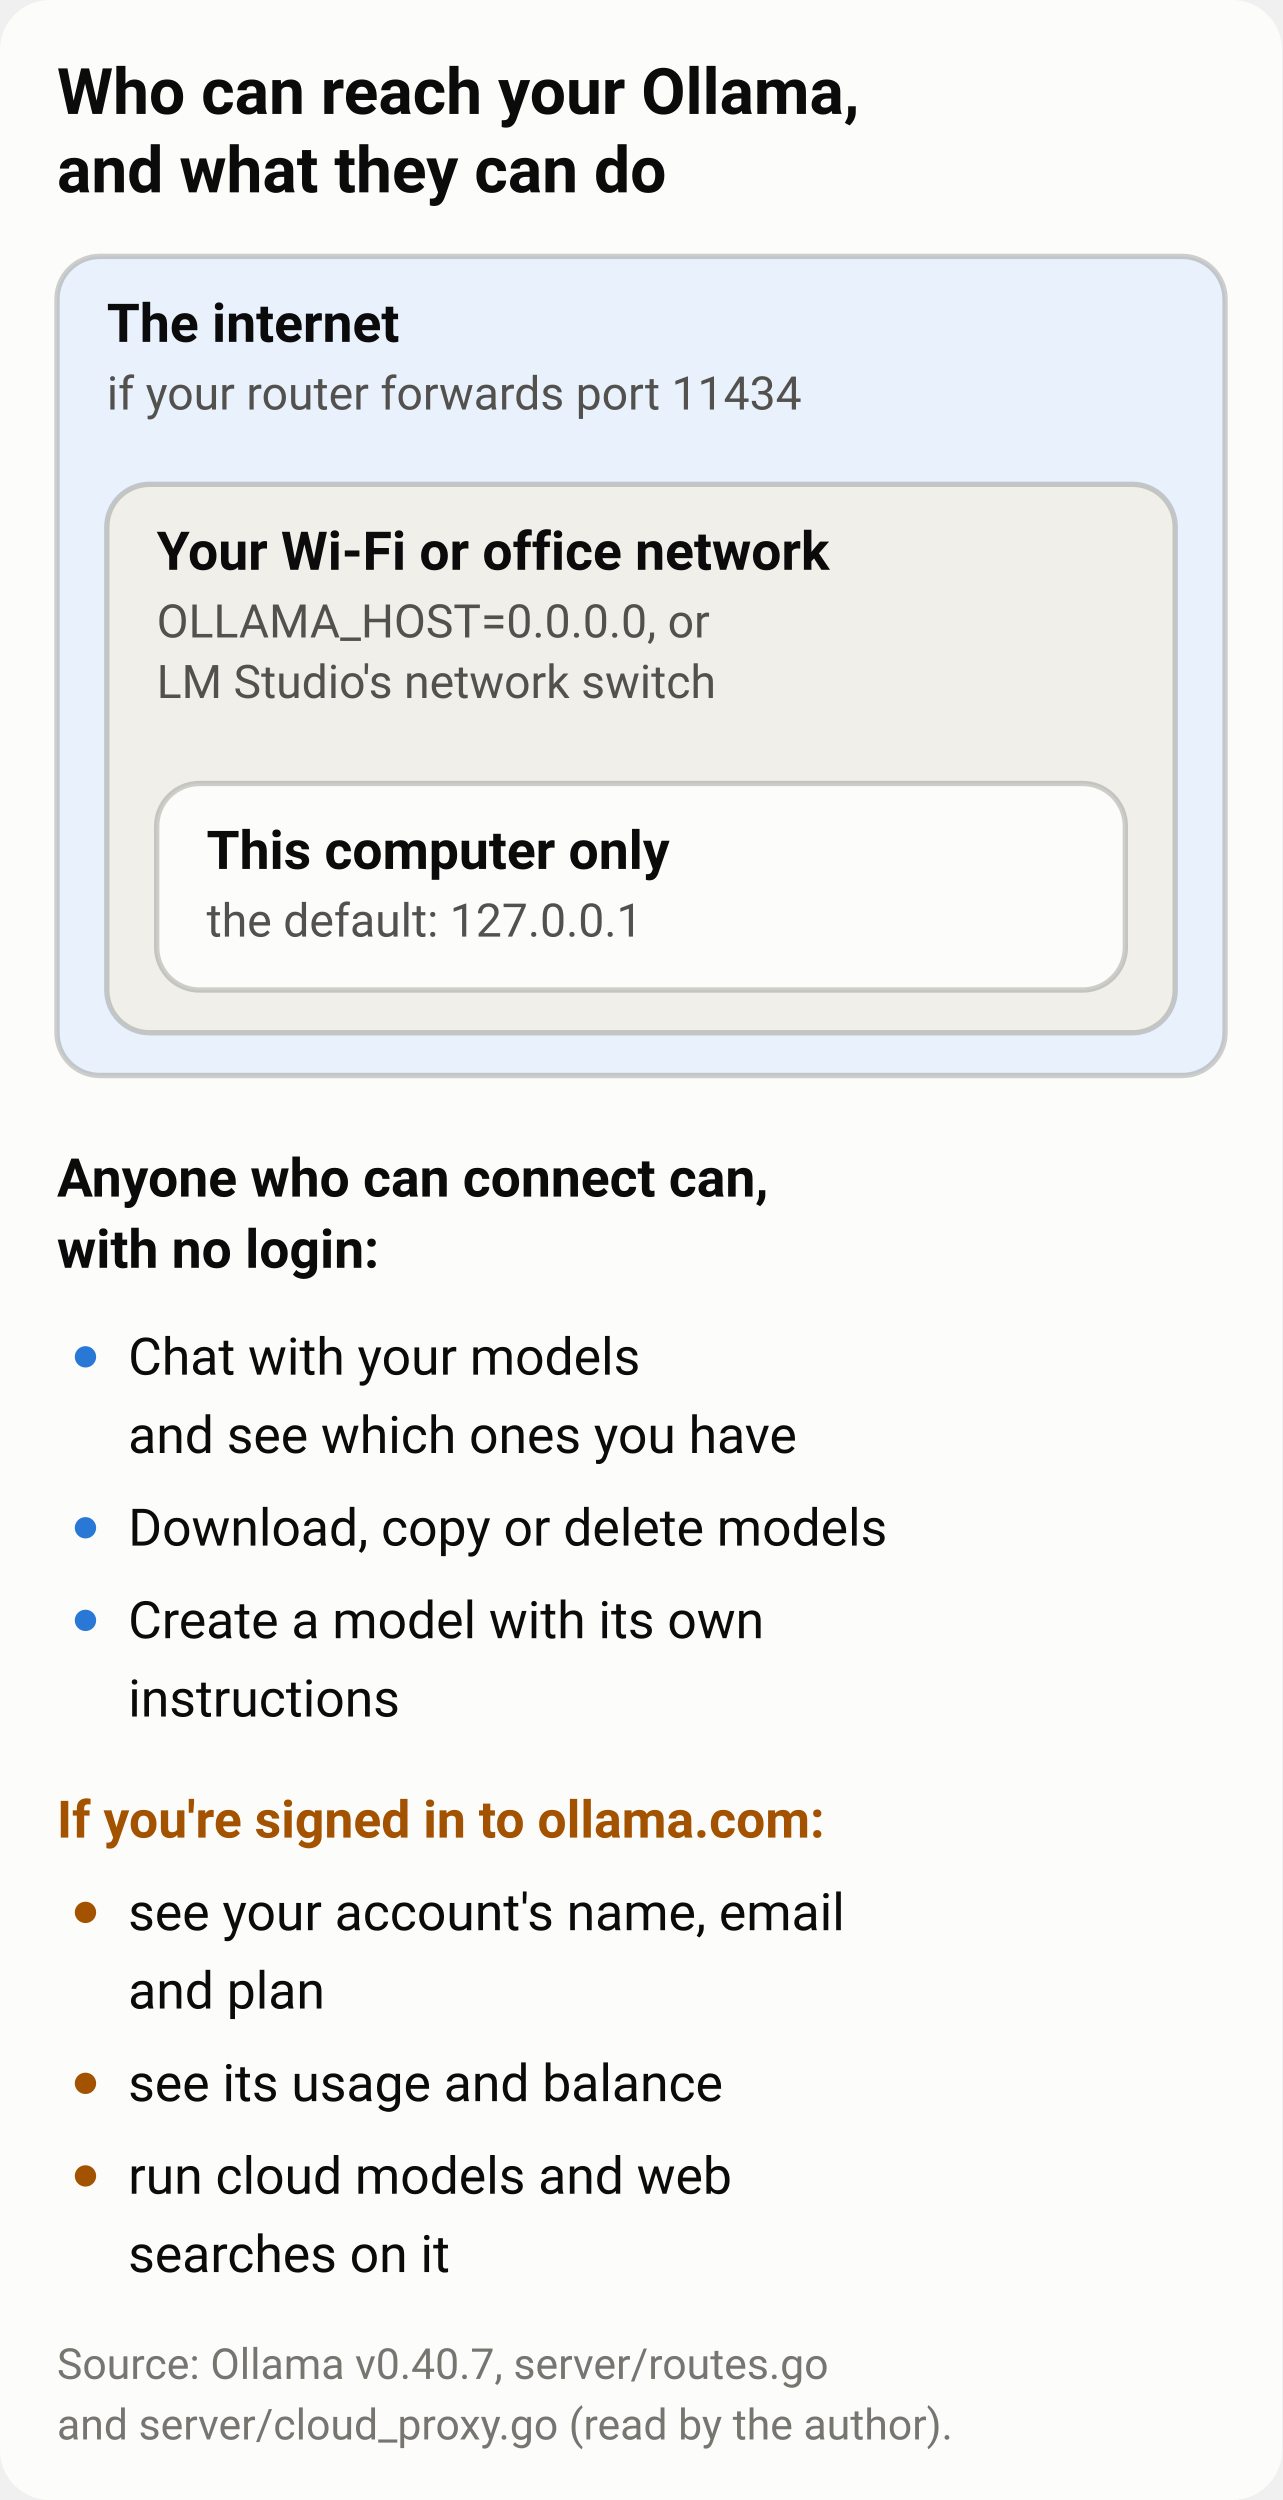
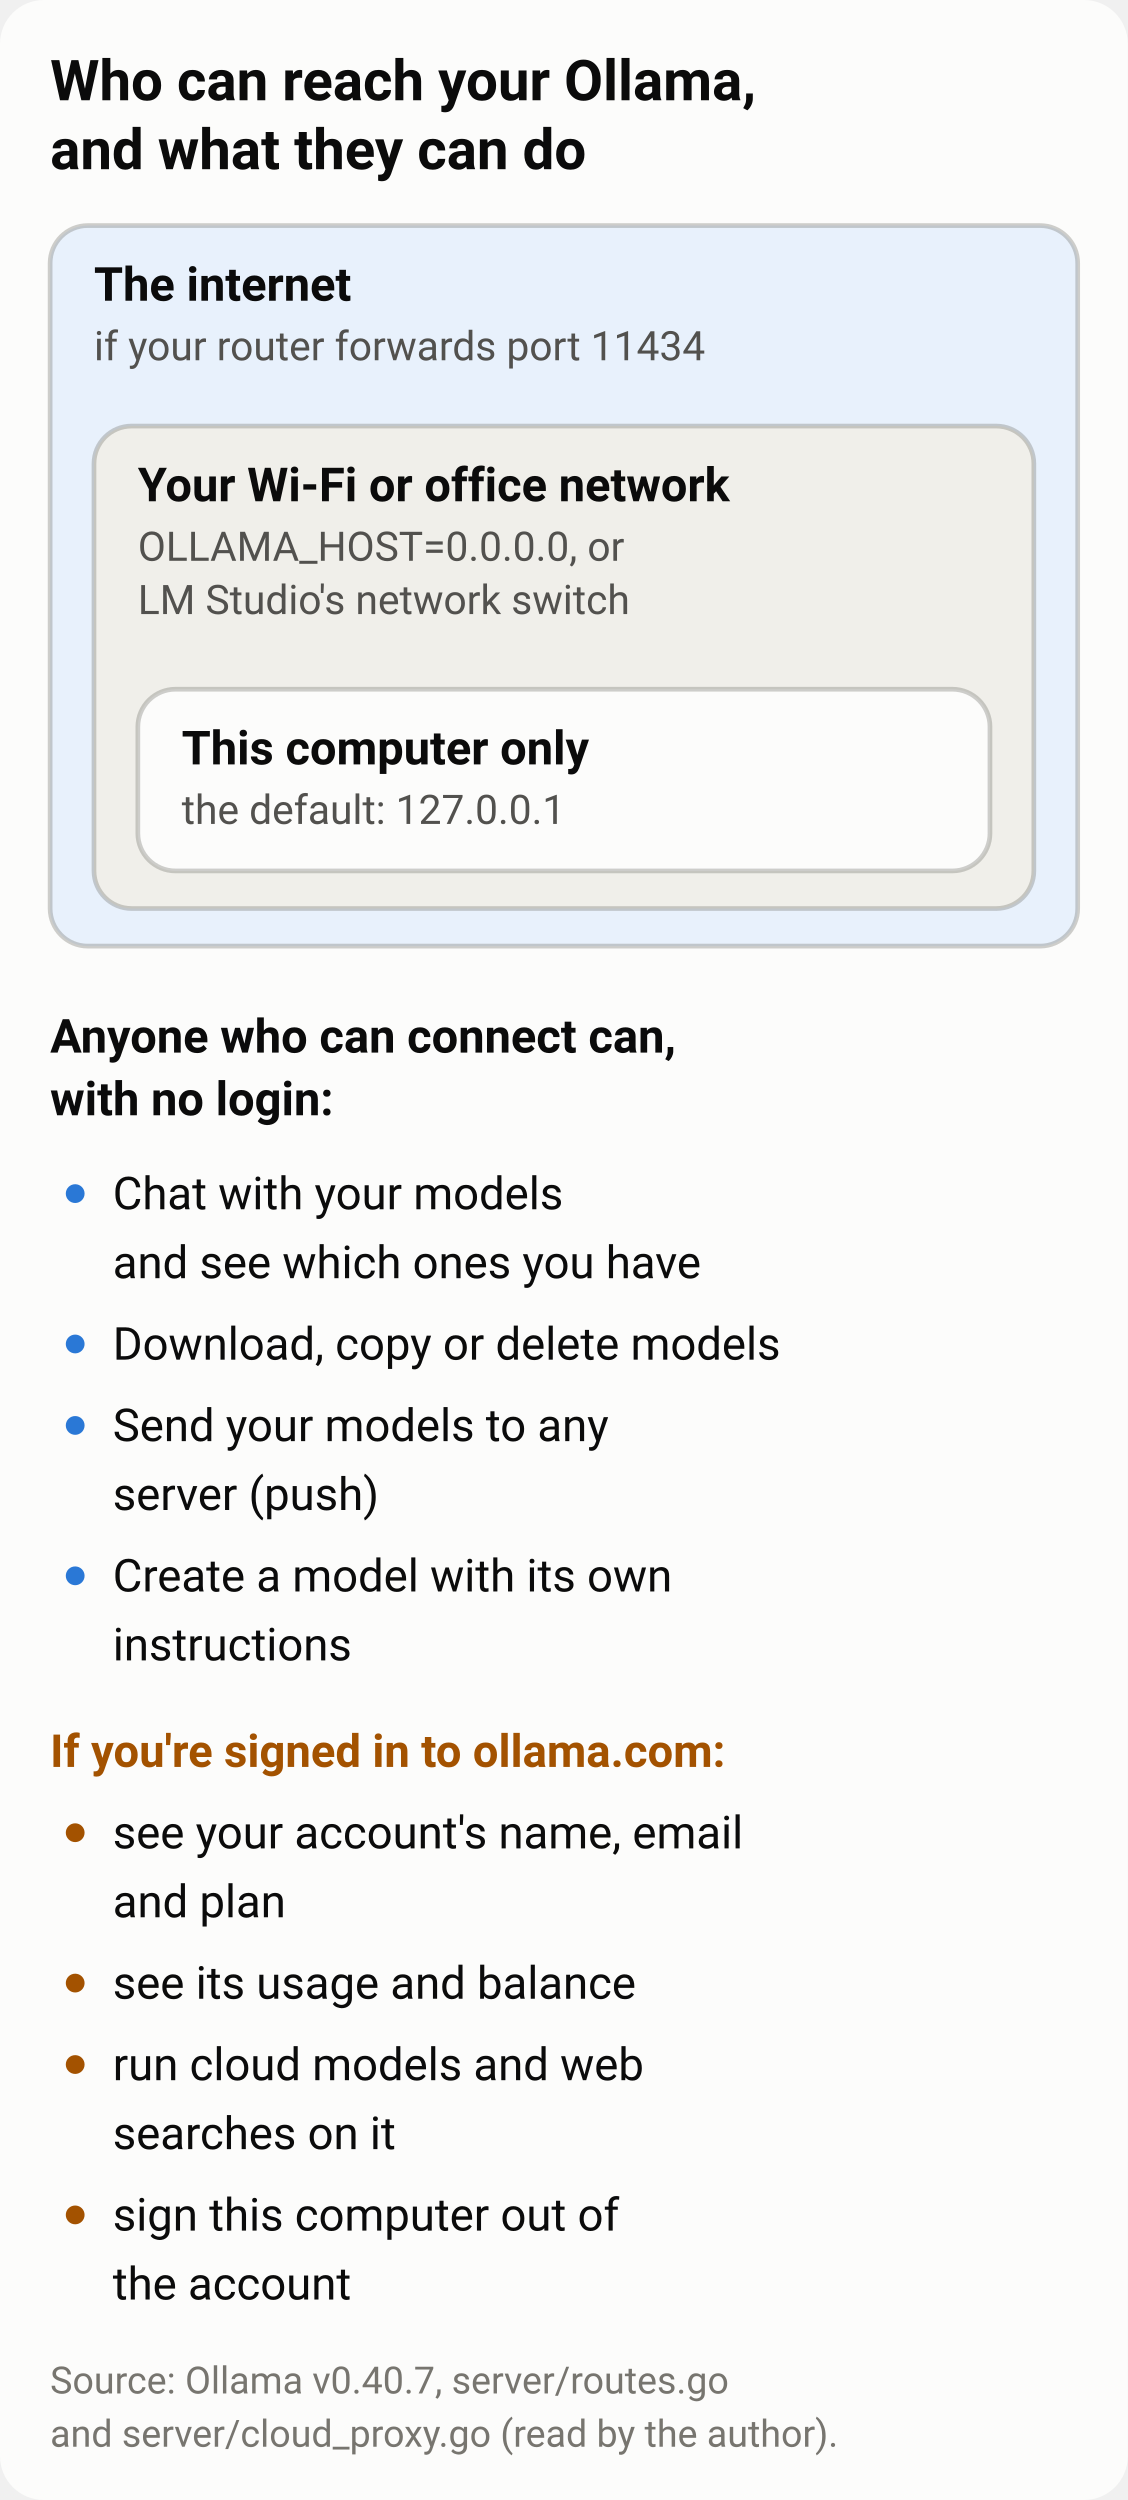
- <svg xmlns="http://www.w3.org/2000/svg" viewBox="0 0 360 702" width="360" height="702" role="img" aria-labelledby="t d">
+ <svg xmlns="http://www.w3.org/2000/svg" viewBox="0 0 360 798" width="360" height="798" role="img" aria-labelledby="t d">
  <style>
  .bg{fill:#fcfcfb} .card{fill:#f0efea} .ink{fill:#0b0b0b} .ink2{fill:#52514e} .mut{fill:#77756f}
  .acc{fill:#2a78d6} .accw{fill:#e8f1fc} .soft{fill:#86b6ef} .none{fill:#d6d4cc}
  .warn{fill:#a35200} .warnw{fill:#fdf1e3} .white{fill:#ffffff}
  .ln{stroke:#77756f;fill:none} .accl{stroke:#2a78d6;fill:none} .warnl{stroke:#a35200;fill:none} .rule{stroke:#e1e0d9}
  text{font-family:system-ui,-apple-system,"Segoe UI",Roboto,sans-serif}
  .mono{font-family:ui-monospace,Consolas,Menlo,monospace}
  @media (prefers-color-scheme: dark){
    .bg{fill:#1a1a19} .card{fill:#232321} .ink{fill:#f0efec} .ink2{fill:#c3c2b7} .mut{fill:#9a988f}
    .acc{fill:#3987e5} .accw{fill:#142338} .soft{fill:#184f95} .none{fill:#3a3936}
    .warn{fill:#ec9a5a} .warnw{fill:#2d1d0f}
    .ln{stroke:#9a988f} .accl{stroke:#6da7ec} .warnl{stroke:#ec9a5a} .rule{stroke:#2c2c2a}
  }
</style>
-   <rect class="bg" width="360" height="702" rx="14" />
+   <rect class="bg" width="360" height="798" rx="14" />
  <text x="16" y="32" class="ink" font-size="18" font-weight="700" text-anchor="start">Who can reach your Ollama,</text>
  <text x="16" y="54" class="ink" font-size="18" font-weight="700" text-anchor="start">and what they can do</text>
  <rect x="16" y="72" width="328" height="230" rx="12" class="accw" stroke-width="1.5" style="stroke:#77756f;stroke-opacity:.35" />
  <text x="30" y="96" class="ink" font-size="15" font-weight="700" text-anchor="start">The internet</text>
  <text x="30" y="115" class="ink2" font-size="13" font-weight="400" text-anchor="start">if your router forwards port 11434</text>
  <rect x="30" y="136" width="300" height="154" rx="12" class="card" stroke-width="1.5" style="stroke:#77756f;stroke-opacity:.35" />
  <text x="44" y="160" class="ink" font-size="15" font-weight="700" text-anchor="start">Your Wi-Fi or office network</text>
  <text x="44" y="179" class="ink2" font-size="13" font-weight="400" text-anchor="start">OLLAMA_HOST=0.0.0.0, or</text>
  <text x="44" y="196" class="ink2" font-size="13" font-weight="400" text-anchor="start">LM Studio's network switch</text>
  <rect x="44" y="220" width="272" height="58" rx="12" class="bg" stroke-width="1.5" style="stroke:#77756f;stroke-opacity:.35" />
  <text x="58" y="244" class="ink" font-size="15" font-weight="700" text-anchor="start">This computer only</text>
  <text x="58" y="263" class="ink2" font-size="13" font-weight="400" text-anchor="start">the default: 127.0.0.1</text>
  <text x="16" y="336" class="ink" font-size="15" font-weight="700" text-anchor="start">Anyone who can connect can,</text>
  <text x="16" y="356" class="ink" font-size="15" font-weight="700" text-anchor="start">with no login:</text>
  <circle cx="24" cy="381" r="3" class="acc" />
  <text x="36" y="386" class="ink" font-size="14.5" font-weight="400" text-anchor="start">Chat with your models</text>
  <text x="36" y="408" class="ink" font-size="14.5" font-weight="400" text-anchor="start">and see which ones you have</text>
  <circle cx="24" cy="429" r="3" class="acc" />
  <text x="36" y="434" class="ink" font-size="14.5" font-weight="400" text-anchor="start">Download, copy or delete models</text>
  <circle cx="24" cy="455" r="3" class="acc" />
-   <text x="36" y="460" class="ink" font-size="14.5" font-weight="400" text-anchor="start">Create a model with its own</text>
-   <text x="36" y="482" class="ink" font-size="14.5" font-weight="400" text-anchor="start">instructions</text>
-   <text x="16" y="516" class="warn" font-size="14.5" font-weight="700" text-anchor="start">If you're signed in to ollama.com:</text>
-   <circle cx="24" cy="537" r="3" class="warn" />
-   <text x="36" y="542" class="ink" font-size="14.5" font-weight="400" text-anchor="start">see your account's name, email</text>
-   <text x="36" y="564" class="ink" font-size="14.5" font-weight="400" text-anchor="start">and plan</text>
+   <text x="36" y="460" class="ink" font-size="14.5" font-weight="400" text-anchor="start">Send your models to any</text>
+   <text x="36" y="482" class="ink" font-size="14.5" font-weight="400" text-anchor="start">server (push)</text>
+   <circle cx="24" cy="503" r="3" class="acc" />
+   <text x="36" y="508" class="ink" font-size="14.5" font-weight="400" text-anchor="start">Create a model with its own</text>
+   <text x="36" y="530" class="ink" font-size="14.5" font-weight="400" text-anchor="start">instructions</text>
+   <text x="16" y="564" class="warn" font-size="14.5" font-weight="700" text-anchor="start">If you're signed in to ollama.com:</text>
  <circle cx="24" cy="585" r="3" class="warn" />
-   <text x="36" y="590" class="ink" font-size="14.5" font-weight="400" text-anchor="start">see its usage and balance</text>
-   <circle cx="24" cy="611" r="3" class="warn" />
-   <text x="36" y="616" class="ink" font-size="14.5" font-weight="400" text-anchor="start">run cloud models and web</text>
-   <text x="36" y="638" class="ink" font-size="14.5" font-weight="400" text-anchor="start">searches on it</text>
-   <text x="16" y="668" class="mut" font-size="12" font-weight="400" text-anchor="start">Source: Ollama v0.40.7, server/routes.go</text>
-   <text x="16" y="685" class="mut" font-size="12" font-weight="400" text-anchor="start">and server/cloud_proxy.go (read by the author).</text>
+   <text x="36" y="590" class="ink" font-size="14.5" font-weight="400" text-anchor="start">see your account's name, email</text>
+   <text x="36" y="612" class="ink" font-size="14.5" font-weight="400" text-anchor="start">and plan</text>
+   <circle cx="24" cy="633" r="3" class="warn" />
+   <text x="36" y="638" class="ink" font-size="14.5" font-weight="400" text-anchor="start">see its usage and balance</text>
+   <circle cx="24" cy="659" r="3" class="warn" />
+   <text x="36" y="664" class="ink" font-size="14.5" font-weight="400" text-anchor="start">run cloud models and web</text>
+   <text x="36" y="686" class="ink" font-size="14.5" font-weight="400" text-anchor="start">searches on it</text>
+   <circle cx="24" cy="707" r="3" class="warn" />
+   <text x="36" y="712" class="ink" font-size="14.5" font-weight="400" text-anchor="start">sign this computer out of</text>
+   <text x="36" y="734" class="ink" font-size="14.5" font-weight="400" text-anchor="start">the account</text>
+   <text x="16" y="764" class="mut" font-size="12" font-weight="400" text-anchor="start">Source: Ollama v0.40.7, server/routes.go</text>
+   <text x="16" y="781" class="mut" font-size="12" font-weight="400" text-anchor="start">and server/cloud_proxy.go (read by the author).</text>
</svg>
